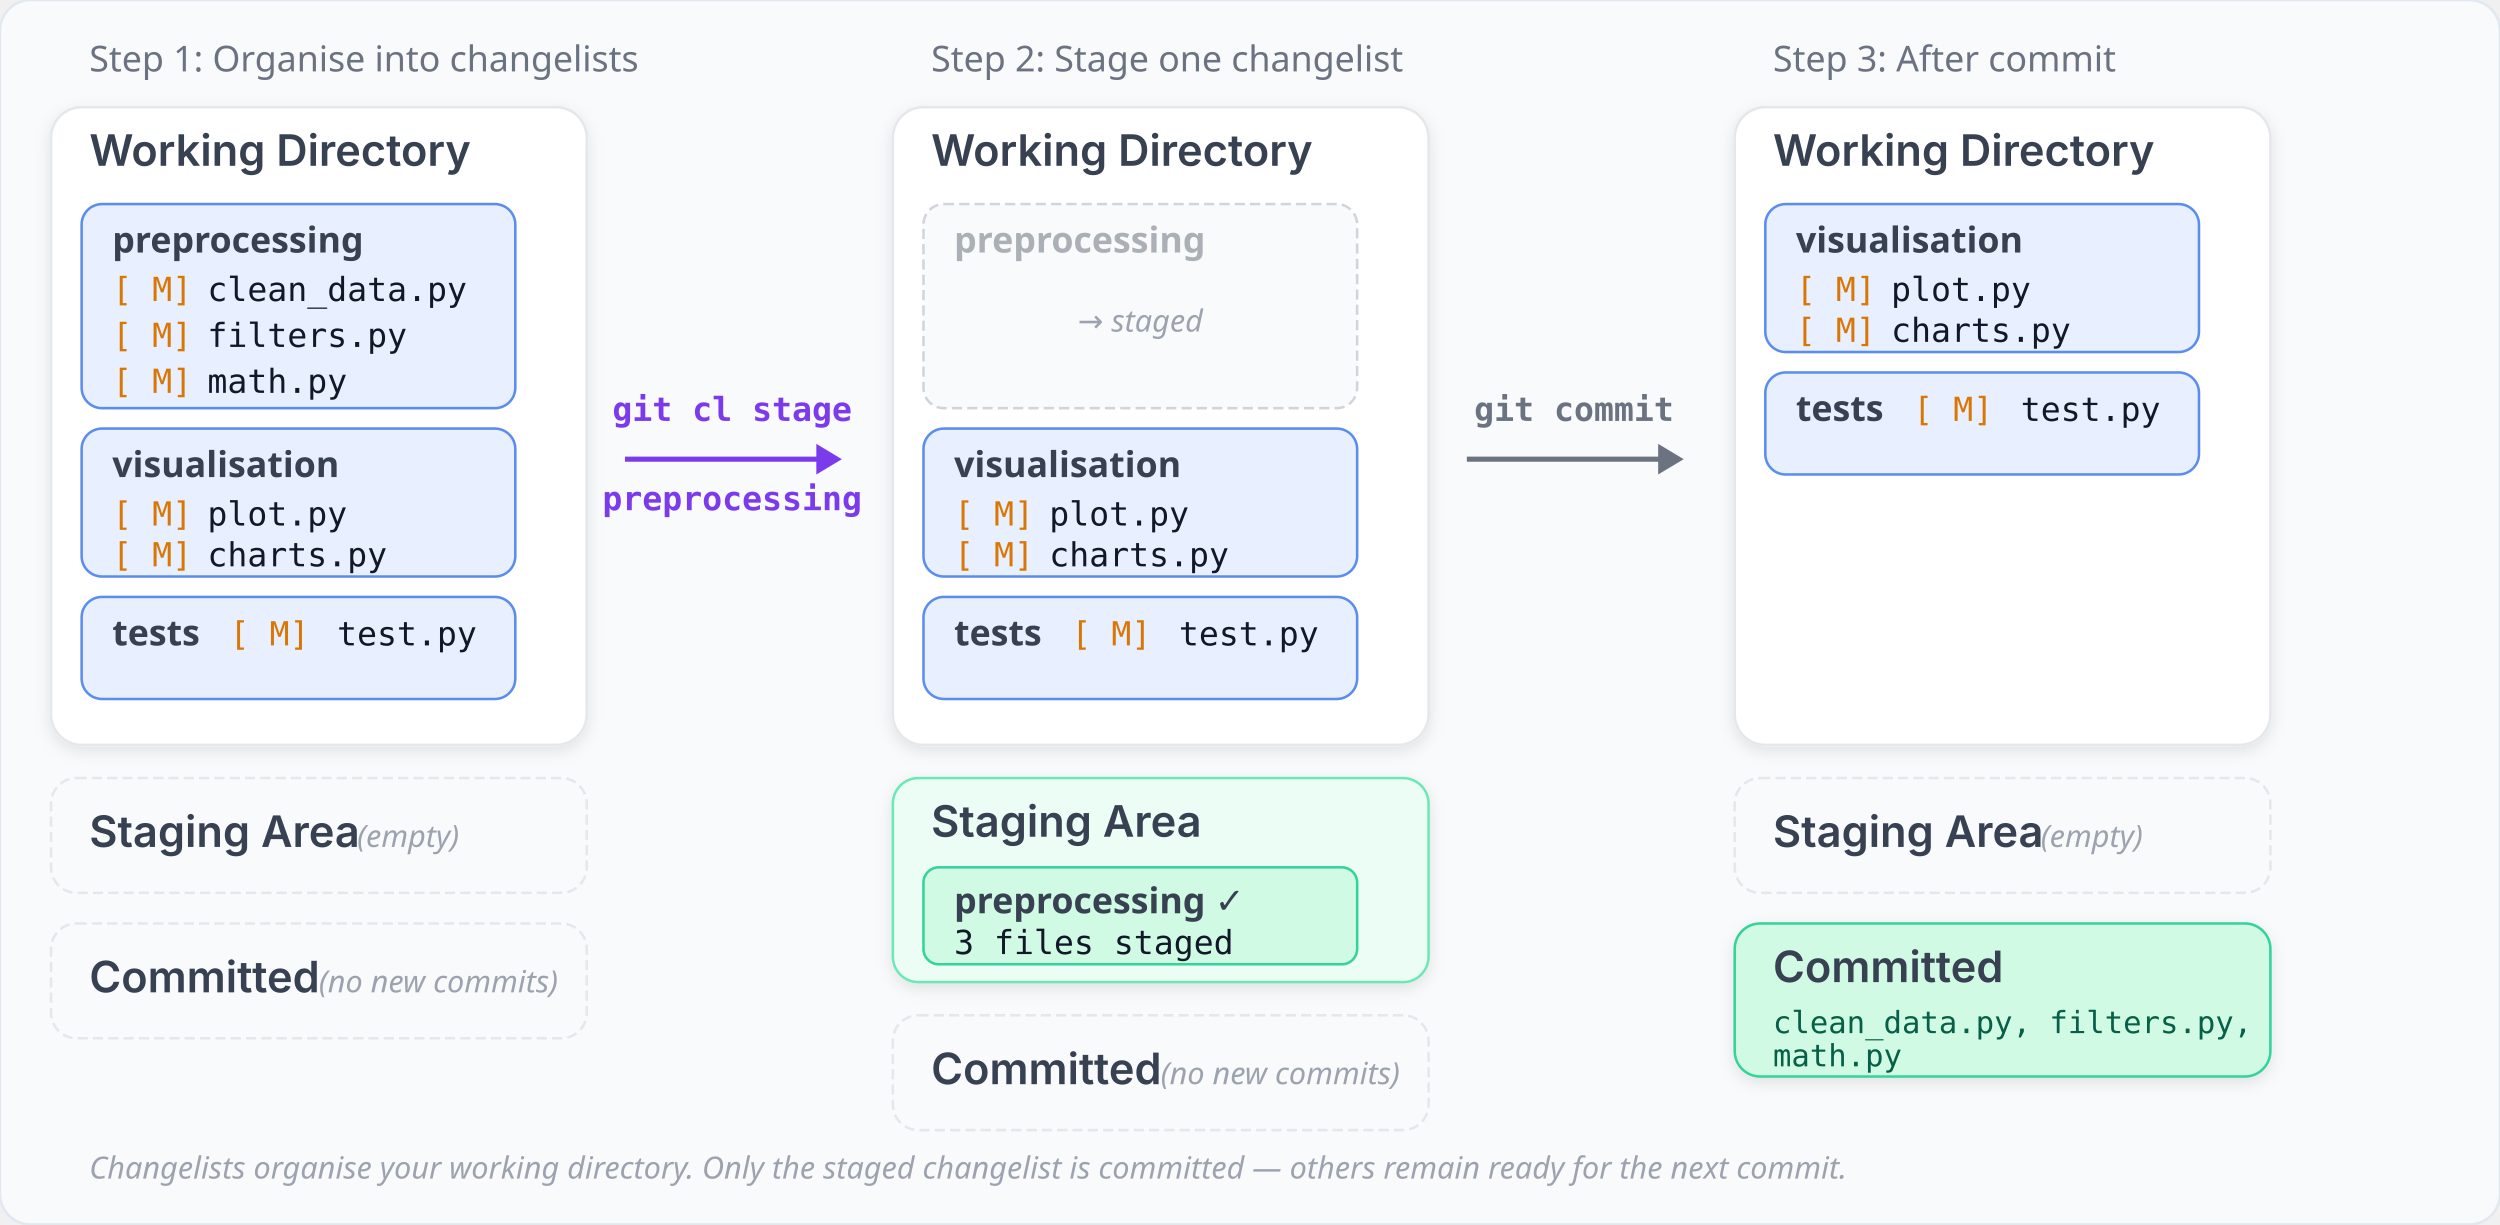
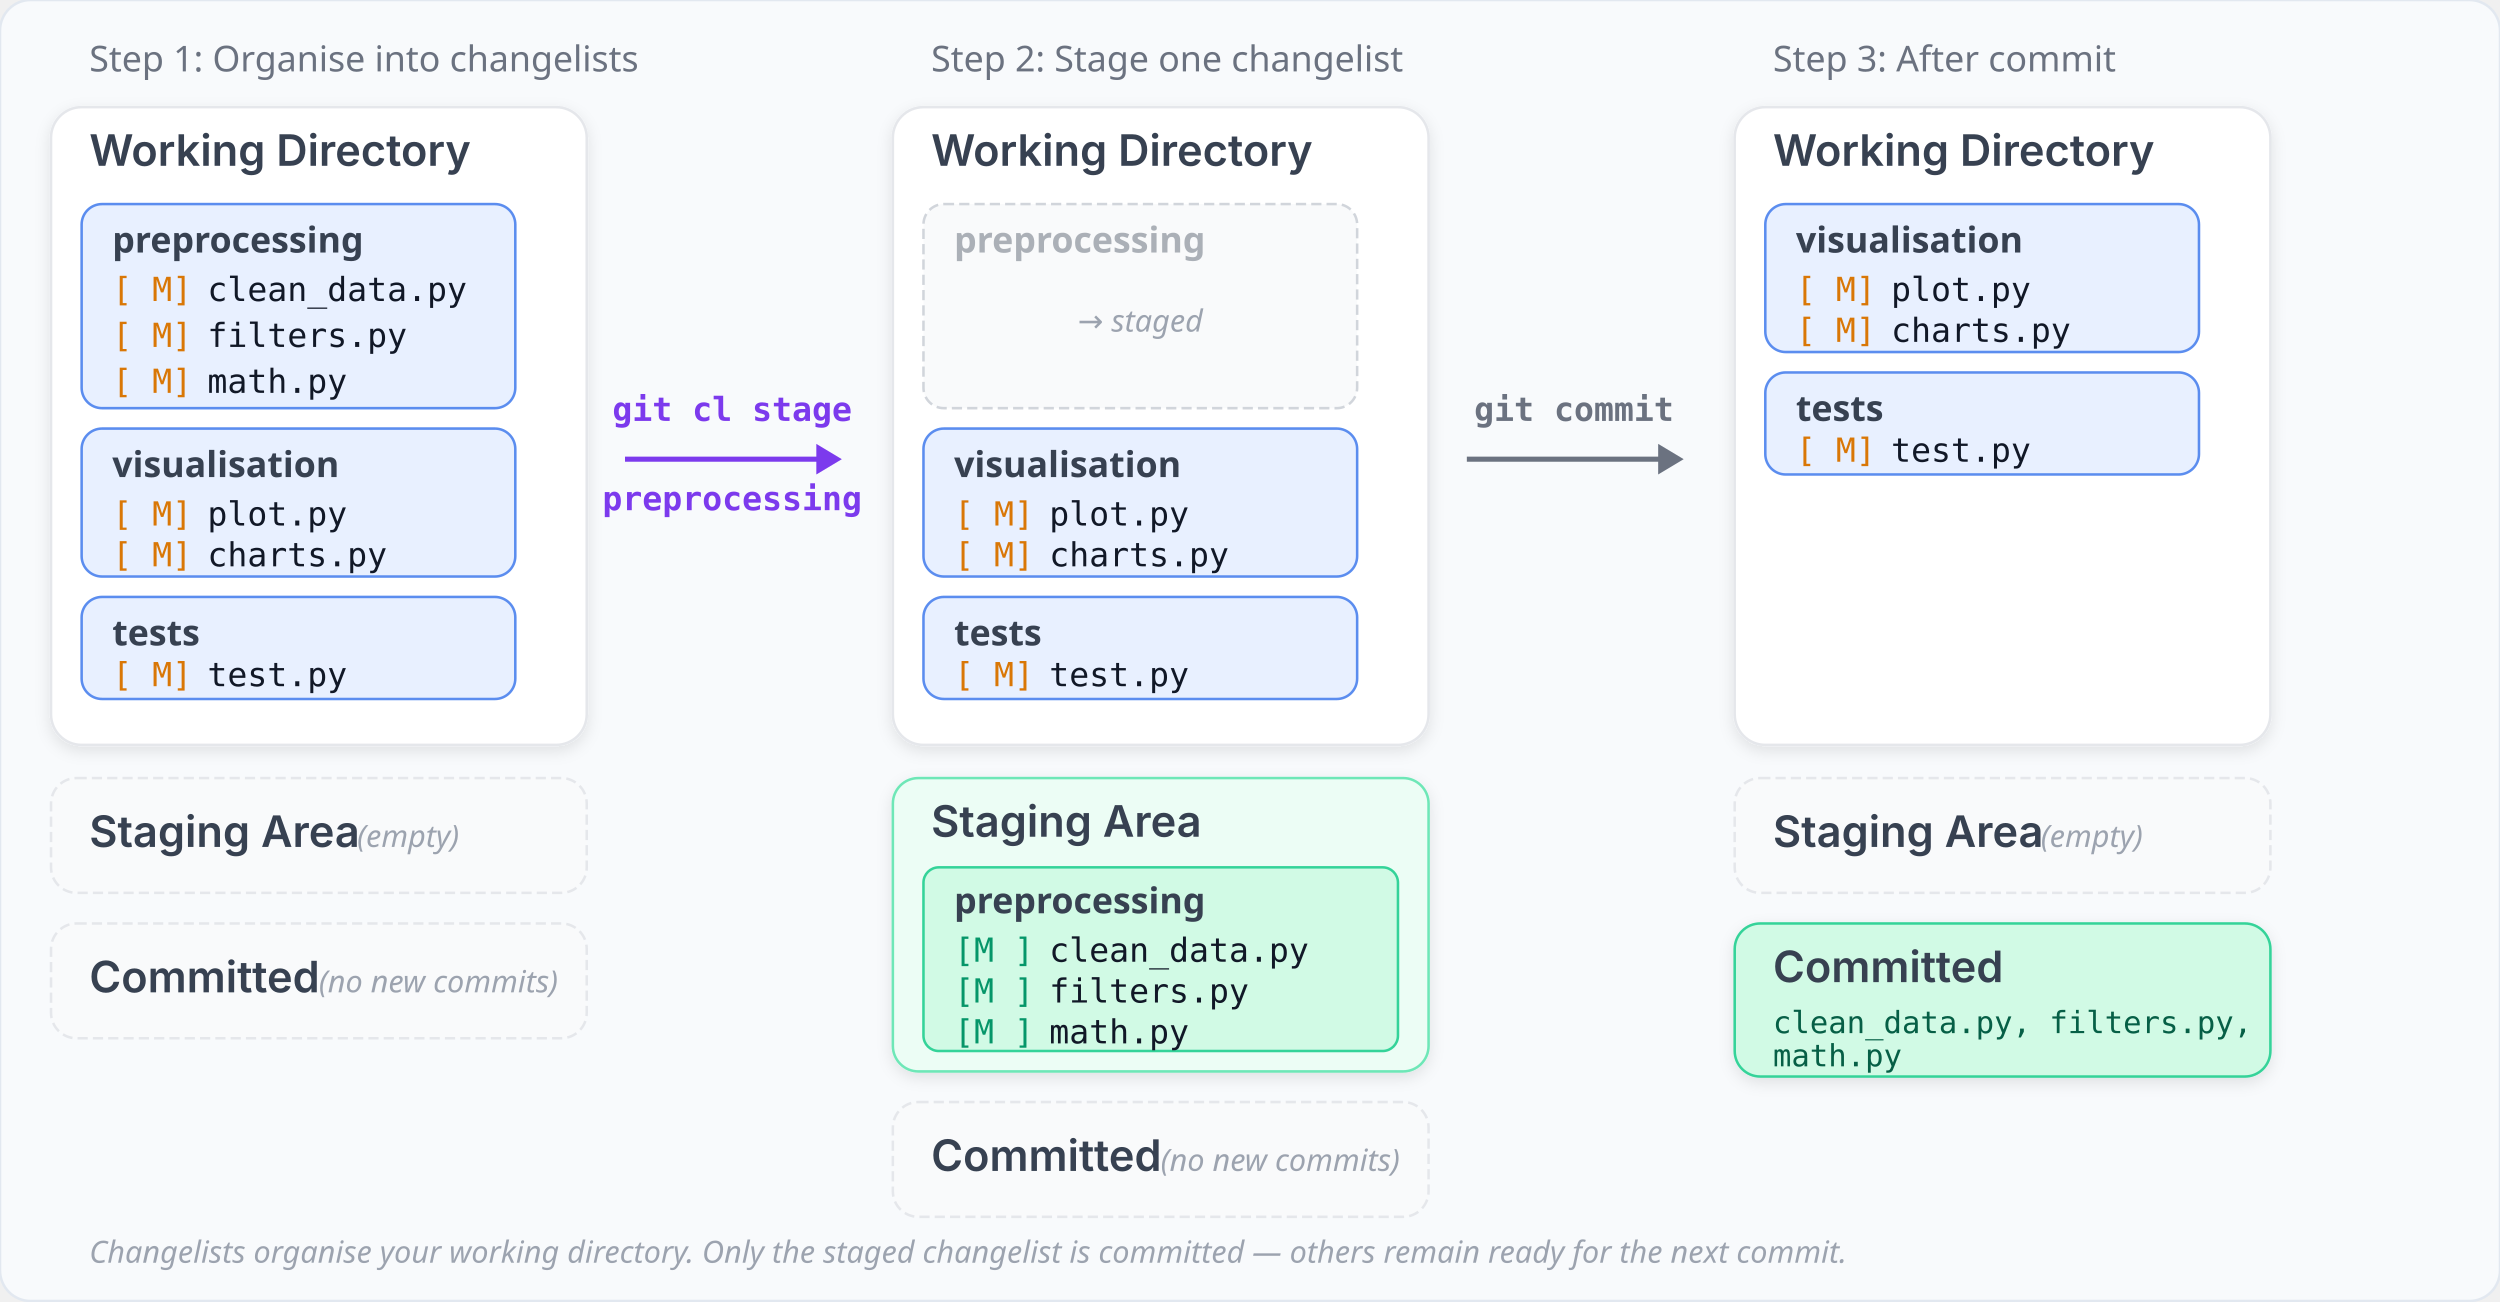
- <svg xmlns="http://www.w3.org/2000/svg" viewBox="0 0 980 480" width="980" height="480">
+ <svg xmlns="http://www.w3.org/2000/svg" viewBox="0 0 980 510" width="980" height="510">
  <style>
    .heading {
      font-family: system-ui, -apple-system, BlinkMacSystemFont, "Segoe UI", sans-serif;
      font-size: 17px;
      font-weight: 600;
      fill: #374151;
    }

    .step-label {
      font-family: system-ui, sans-serif;
      font-size: 14px;
      fill: #6b7280;
      font-weight: 500;
    }

    .label {
      font-family: system-ui, sans-serif;
      font-size: 14px;
      fill: #374151;
      font-weight: 600;
    }

    .file {
      font-family: ui-monospace, SFMono-Regular, Menlo, Consolas, monospace;
      font-size: 13px;
      fill: #111827;
    }

    .status-m {
      font-family: ui-monospace, SFMono-Regular, Menlo, Consolas, monospace;
      font-size: 13px;
      fill: #d97706;
+     }
+ 
+     .status-staged {
+       font-family: ui-monospace, SFMono-Regular, Menlo, Consolas, monospace;
+       font-size: 13px;
+       fill: #059669;
    }

    .cmd {
      font-family: ui-monospace, SFMono-Regular, Menlo, Consolas, monospace;
      font-size: 13px;
      fill: #7c3aed;
      font-weight: 600;
    }

    .cmd-grey {
      font-family: ui-monospace, SFMono-Regular, Menlo, Consolas, monospace;
      font-size: 13px;
      fill: #6b7280;
      font-weight: 600;
    }

    .commit-file {
      font-family: ui-monospace, SFMono-Regular, Menlo, Consolas, monospace;
      font-size: 12px;
      fill: #065f46;
    }

    .empty-label {
      font-family: system-ui, sans-serif;
      font-size: 12px;
      fill: #9ca3af;
      font-style: italic;
    }

    .muted {
      opacity: 0.4;
    }

    .muted-text {
      font-family: system-ui, sans-serif;
      font-size: 12px;
      fill: #9ca3af;
      font-style: italic;
    }
  </style>
  <defs>
    <filter id="shadow" x="-20%" y="-20%" width="140%" height="140%">
      <feDropShadow dx="0" dy="2" stdDeviation="3" flood-color="#000" flood-opacity="0.1" />
    </filter>
  </defs>
-   <rect x="0" y="0" width="980" height="480" rx="12" fill="#f8fafc" stroke="#e2e8f0" stroke-width="1" />
+   <rect x="0" y="0" width="980" height="510" rx="12" fill="#f8fafc" stroke="#e2e8f0" stroke-width="1" />
  <text x="35" y="28" class="step-label">Step 1: Organise into changelists</text>
  <rect x="20" y="42" width="210" height="250" rx="12" fill="#ffffff" stroke="#e5e7eb" filter="url(#shadow)" />
  <text x="35" y="65" class="heading">Working Directory</text>
  <rect x="32" y="80" width="170" height="80" rx="8" fill="#e8f0ff" stroke="#5b8def" />
  <text x="44" y="99" class="label">preprocessing</text>
  <text x="44" y="118">
    <tspan class="status-m">[ M]</tspan>
    <tspan class="file" dx="3">clean_data.py</tspan>
  </text>
  <text x="44" y="136">
    <tspan class="status-m">[ M]</tspan>
    <tspan class="file" dx="3">filters.py</tspan>
  </text>
  <text x="44" y="154">
    <tspan class="status-m">[ M]</tspan>
    <tspan class="file" dx="3">math.py</tspan>
  </text>
  <rect x="32" y="168" width="170" height="58" rx="8" fill="#e8f0ff" stroke="#5b8def" />
  <text x="44" y="187" class="label">visualisation</text>
  <text x="44" y="206">
    <tspan class="status-m">[ M]</tspan>
    <tspan class="file" dx="3">plot.py</tspan>
  </text>
  <text x="44" y="222">
    <tspan class="status-m">[ M]</tspan>
    <tspan class="file" dx="3">charts.py</tspan>
  </text>
  <rect x="32" y="234" width="170" height="40" rx="8" fill="#e8f0ff" stroke="#5b8def" />
  <text x="44" y="253" class="label">tests</text>
-   <text x="90" y="253" class="file">
-     <tspan class="status-m">[ M]</tspan>
-     <tspan dx="3">test.py</tspan>
+   <text x="44" y="269">
+     <tspan class="status-m">[ M]</tspan>
+     <tspan class="file" dx="3">test.py</tspan>
  </text>
  <rect x="20" y="305" width="210" height="45" rx="10" fill="#f9fafb" stroke="#e5e7eb" stroke-dasharray="4,2" />
  <text x="35" y="332" class="heading">Staging Area</text>
  <text x="140" y="332" class="empty-label">(empty)</text>
  <rect x="20" y="362" width="210" height="45" rx="10" fill="#f9fafb" stroke="#e5e7eb" stroke-dasharray="4,2" />
  <text x="35" y="389" class="heading">Committed</text>
  <text x="125" y="389" class="empty-label">(no new commits)</text>
  <line x1="245" y1="180" x2="325" y2="180" stroke="#7c3aed" stroke-width="2" />
  <polygon points="330,180 320,174 320,186" fill="#7c3aed" />
  <text x="287" y="165" text-anchor="middle" class="cmd">git cl stage</text>
  <text x="287" y="200" text-anchor="middle" class="cmd">preprocessing</text>
  <text x="365" y="28" class="step-label">Step 2: Stage one changelist</text>
  <rect x="350" y="42" width="210" height="250" rx="12" fill="#ffffff" stroke="#e5e7eb" filter="url(#shadow)" />
  <text x="365" y="65" class="heading">Working Directory</text>
  <rect x="362" y="80" width="170" height="80" rx="8" fill="#f9fafb" stroke="#d1d5db" stroke-dasharray="4,2" />
  <text x="374" y="99" class="label muted">preprocessing</text>
  <text x="447" y="130" text-anchor="middle" class="muted-text">→ staged</text>
  <rect x="362" y="168" width="170" height="58" rx="8" fill="#e8f0ff" stroke="#5b8def" />
  <text x="374" y="187" class="label">visualisation</text>
  <text x="374" y="206">
    <tspan class="status-m">[ M]</tspan>
    <tspan class="file" dx="3">plot.py</tspan>
  </text>
  <text x="374" y="222">
    <tspan class="status-m">[ M]</tspan>
    <tspan class="file" dx="3">charts.py</tspan>
  </text>
  <rect x="362" y="234" width="170" height="40" rx="8" fill="#e8f0ff" stroke="#5b8def" />
  <text x="374" y="253" class="label">tests</text>
-   <text x="420" y="253" class="file">
-     <tspan class="status-m">[ M]</tspan>
-     <tspan dx="3">test.py</tspan>
-   </text>
-   <rect x="350" y="305" width="210" height="80" rx="10" fill="#ecfdf5" stroke="#6ee7b7" filter="url(#shadow)" />
+   <text x="374" y="269">
+     <tspan class="status-m">[ M]</tspan>
+     <tspan class="file" dx="3">test.py</tspan>
+   </text>
+   <rect x="350" y="305" width="210" height="115" rx="10" fill="#ecfdf5" stroke="#6ee7b7" filter="url(#shadow)" />
  <text x="365" y="328" class="heading">Staging Area</text>
-   <rect x="362" y="340" width="170" height="38" rx="6" fill="#d1fae5" stroke="#34d399" />
-   <text x="374" y="358" class="label">preprocessing ✓</text>
-   <text x="374" y="374" class="file">3 files staged</text>
-   <rect x="350" y="398" width="210" height="45" rx="10" fill="#f9fafb" stroke="#e5e7eb" stroke-dasharray="4,2" />
-   <text x="365" y="425" class="heading">Committed</text>
-   <text x="455" y="425" class="empty-label">(no new commits)</text>
+   <rect x="362" y="340" width="186" height="72" rx="6" fill="#d1fae5" stroke="#34d399" />
+   <text x="374" y="358" class="label">preprocessing</text>
+   <text x="374" y="377">
+     <tspan class="status-staged">[M ]</tspan>
+     <tspan class="file" dx="3">clean_data.py</tspan>
+   </text>
+   <text x="374" y="393">
+     <tspan class="status-staged">[M ]</tspan>
+     <tspan class="file" dx="3">filters.py</tspan>
+   </text>
+   <text x="374" y="409">
+     <tspan class="status-staged">[M ]</tspan>
+     <tspan class="file" dx="3">math.py</tspan>
+   </text>
+   <rect x="350" y="432" width="210" height="45" rx="10" fill="#f9fafb" stroke="#e5e7eb" stroke-dasharray="4,2" />
+   <text x="365" y="459" class="heading">Committed</text>
+   <text x="455" y="459" class="empty-label">(no new commits)</text>
  <line x1="575" y1="180" x2="655" y2="180" stroke="#6b7280" stroke-width="2" />
  <polygon points="660,180 650,174 650,186" fill="#6b7280" />
  <text x="617" y="165" text-anchor="middle" class="cmd-grey">git commit</text>
  <text x="695" y="28" class="step-label">Step 3: After commit</text>
  <rect x="680" y="42" width="210" height="250" rx="12" fill="#ffffff" stroke="#e5e7eb" filter="url(#shadow)" />
  <text x="695" y="65" class="heading">Working Directory</text>
  <rect x="692" y="80" width="170" height="58" rx="8" fill="#e8f0ff" stroke="#5b8def" />
  <text x="704" y="99" class="label">visualisation</text>
  <text x="704" y="118">
    <tspan class="status-m">[ M]</tspan>
    <tspan class="file" dx="3">plot.py</tspan>
  </text>
  <text x="704" y="134">
    <tspan class="status-m">[ M]</tspan>
    <tspan class="file" dx="3">charts.py</tspan>
  </text>
  <rect x="692" y="146" width="170" height="40" rx="8" fill="#e8f0ff" stroke="#5b8def" />
  <text x="704" y="165" class="label">tests</text>
-   <text x="750" y="165" class="file">
-     <tspan class="status-m">[ M]</tspan>
-     <tspan dx="3">test.py</tspan>
+   <text x="704" y="181">
+     <tspan class="status-m">[ M]</tspan>
+     <tspan class="file" dx="3">test.py</tspan>
  </text>
  <rect x="680" y="305" width="210" height="45" rx="10" fill="#f9fafb" stroke="#e5e7eb" stroke-dasharray="4,2" />
  <text x="695" y="332" class="heading">Staging Area</text>
  <text x="800" y="332" class="empty-label">(empty)</text>
  <rect x="680" y="362" width="210" height="60" rx="10" fill="#d1fae5" stroke="#34d399" filter="url(#shadow)" />
  <text x="695" y="385" class="heading">Committed</text>
  <text x="695" y="405" class="commit-file">clean_data.py, filters.py,</text>
  <text x="695" y="418" class="commit-file">math.py</text>
-   <text x="35" y="462" class="muted-text">
+   <text x="35" y="495" class="muted-text">
    Changelists organise your working directory. Only the staged changelist is committed — others remain ready for the next commit.
  </text>
</svg>
